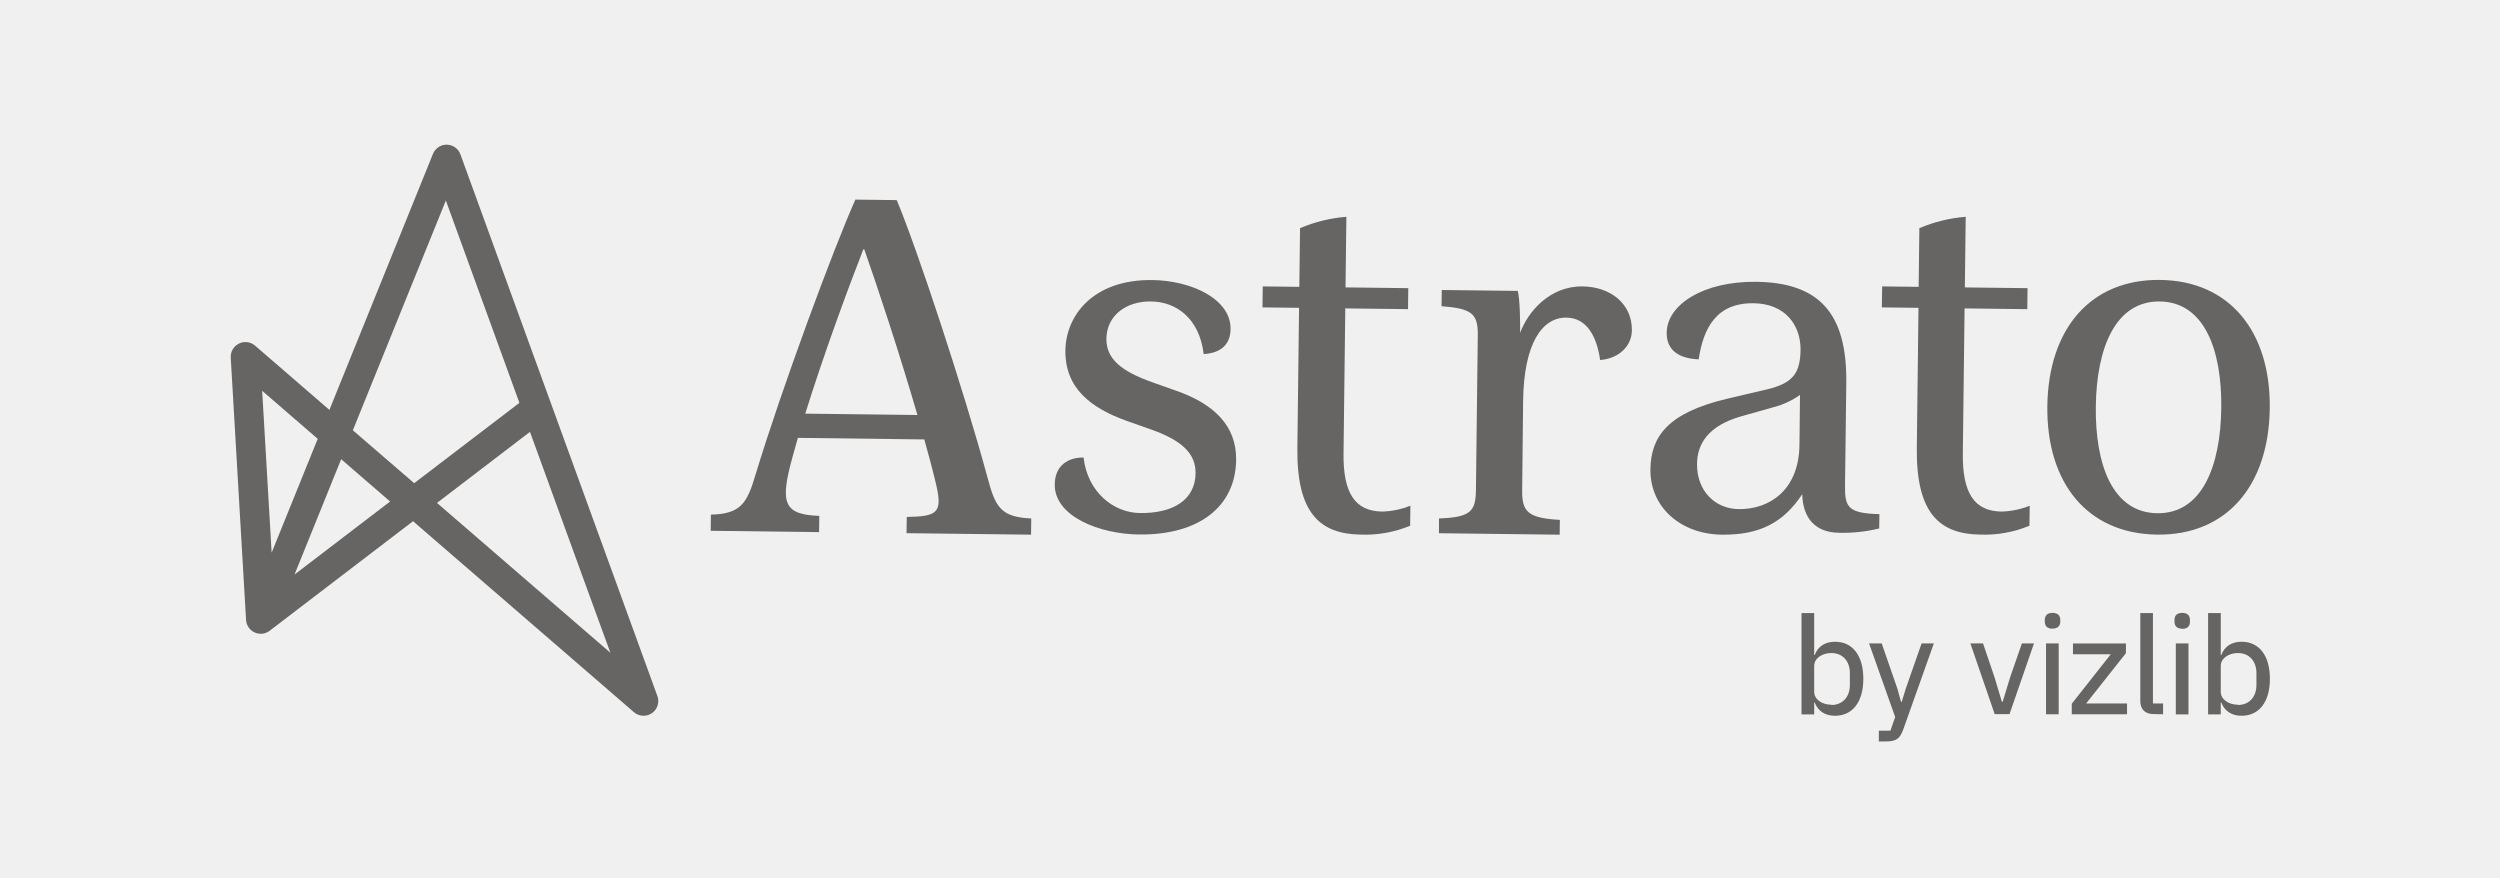
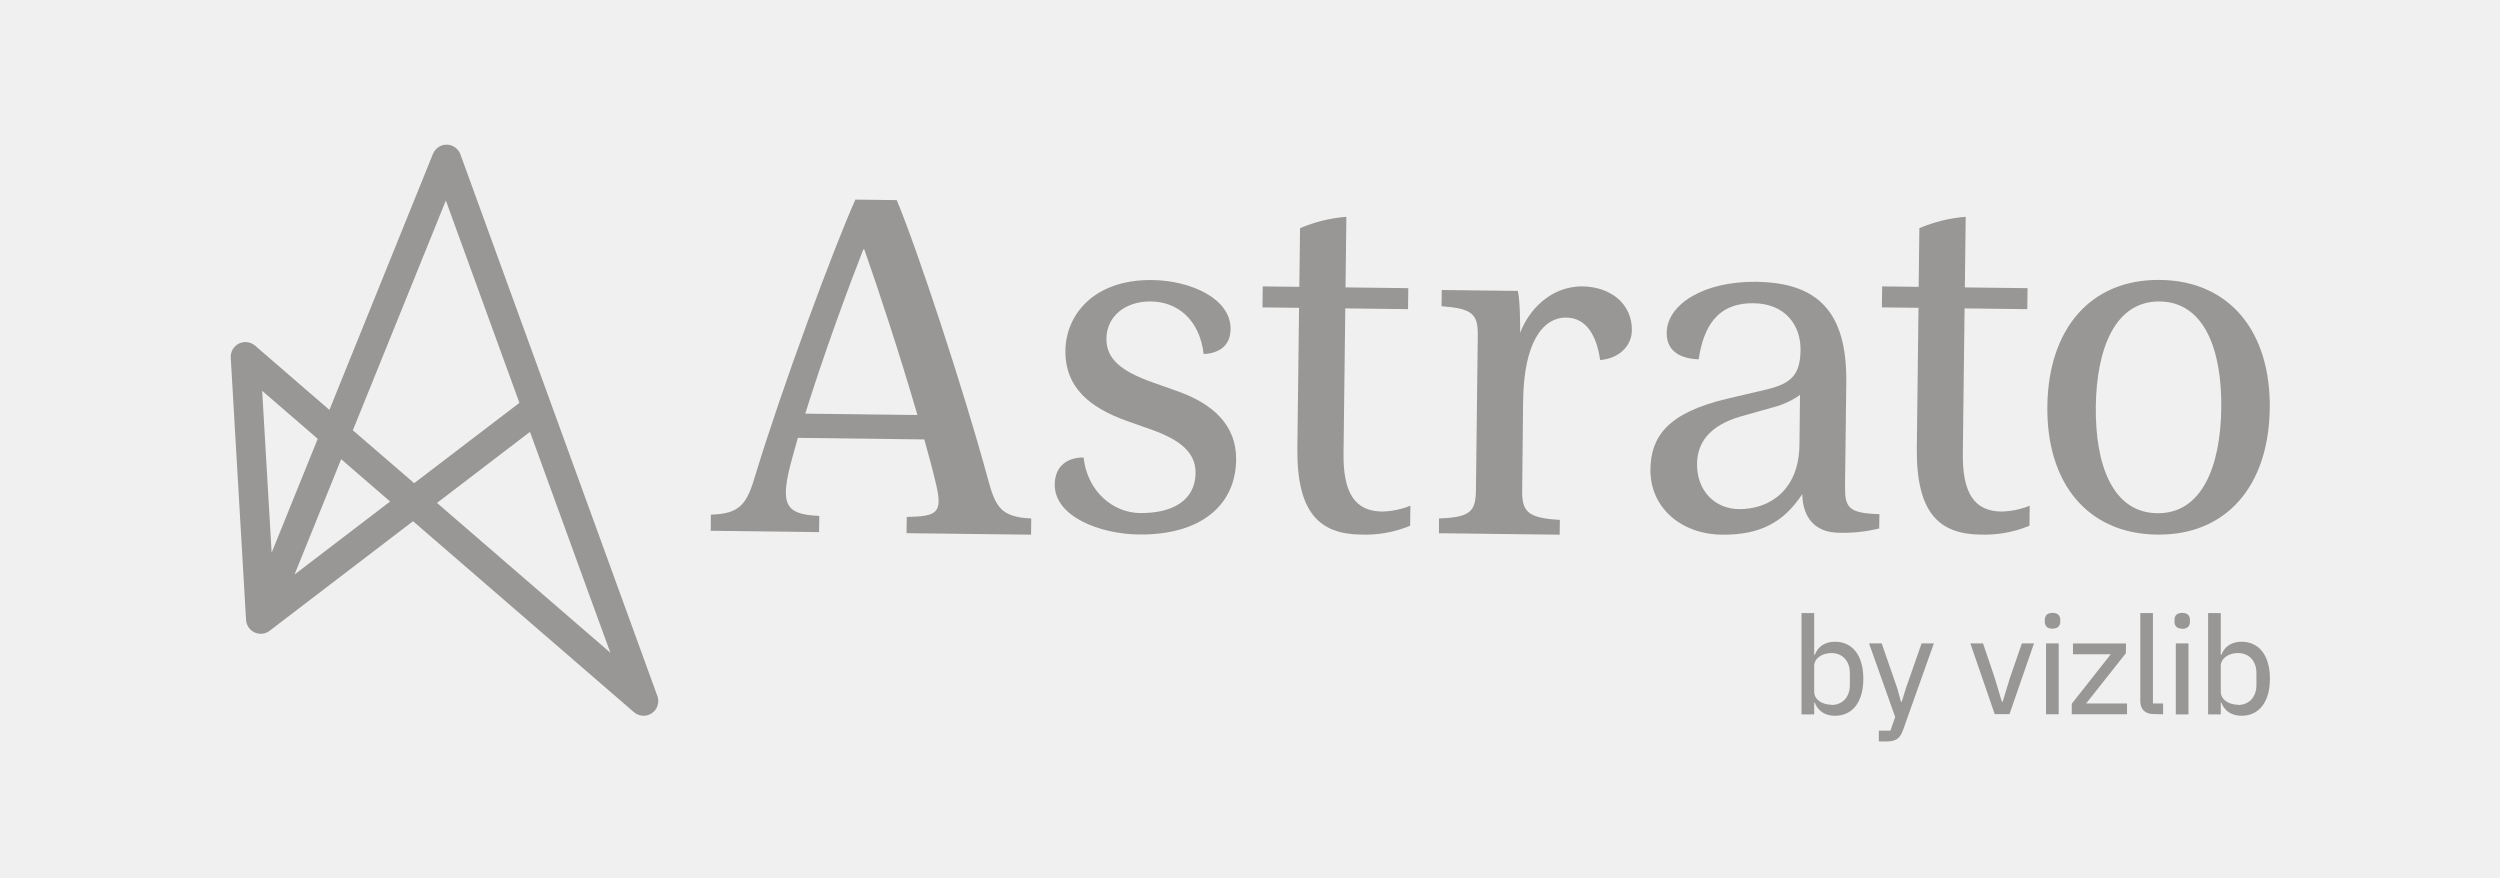
<svg xmlns="http://www.w3.org/2000/svg" width="114" height="40" viewBox="0 0 114 40" fill="none">
  <g clip-path="url(#clip0_1165_2207)">
-     <path d="M36.72 18.862L41.835 18.924C41.023 16.131 40.04 13.16 39.411 11.37H39.368C38.697 13.08 37.555 16.176 36.72 18.863V18.862ZM32.416 23.466C33.781 23.439 34.069 22.942 34.453 21.642C35.65 17.697 38.025 11.287 39.005 9.102L40.891 9.125C41.819 11.333 43.951 17.797 45.029 21.769C45.382 23.078 45.593 23.581 47.025 23.642L47.016 24.381L41.338 24.313L41.348 23.573C42.734 23.547 42.991 23.398 42.687 22.089C42.543 21.478 42.335 20.693 42.148 20.038L36.383 19.967L36.134 20.856C35.547 22.977 35.756 23.461 37.36 23.525L37.35 24.265L32.409 24.204L32.416 23.466Z" fill="#666564" />
-     <path d="M51.382 19.194C49.739 18.605 48.565 17.703 48.582 15.984C48.601 14.397 49.835 12.737 52.544 12.77C54.3 12.791 56.132 13.618 56.114 15.009C56.105 15.813 55.538 16.11 54.888 16.145C54.69 14.513 53.637 13.76 52.489 13.746C51.315 13.732 50.465 14.417 50.452 15.44C50.442 16.353 51.106 16.926 52.574 17.442L53.654 17.825C55.337 18.414 56.387 19.403 56.368 20.968C56.342 23.099 54.679 24.407 51.927 24.373C50.172 24.352 48.078 23.565 48.096 22.086C48.107 21.216 48.717 20.854 49.411 20.862C49.587 22.43 50.768 23.38 51.982 23.395C53.499 23.413 54.504 22.794 54.518 21.577C54.528 20.663 53.865 20.068 52.462 19.575L51.382 19.194Z" fill="#666564" />
-     <path d="M59.237 14.037L57.569 14.017L57.581 13.06L59.249 13.08L59.282 10.405C59.954 10.118 60.667 9.943 61.395 9.886L61.356 13.105L64.218 13.14L64.206 14.097L61.345 14.063L61.265 20.674C61.243 22.501 61.797 23.313 63.032 23.327C63.471 23.315 63.906 23.224 64.314 23.059L64.302 23.974C63.593 24.268 62.828 24.406 62.061 24.378C60.174 24.355 59.126 23.384 59.16 20.428L59.237 14.037Z" fill="#666564" />
-     <path d="M65.618 23.64C67.07 23.593 67.291 23.313 67.303 22.334L67.387 15.288C67.4 14.309 67.121 14.067 65.734 13.963L65.744 13.224L69.212 13.265C69.315 13.68 69.323 14.768 69.317 15.181C69.677 14.206 70.666 13.045 72.162 13.06C73.463 13.075 74.428 13.871 74.414 15.063C74.404 15.824 73.769 16.359 72.966 16.416C72.806 15.304 72.339 14.494 71.429 14.483C70.323 14.469 69.486 15.661 69.454 18.287L69.411 22.36C69.398 23.339 69.677 23.625 71.129 23.707L71.121 24.382L65.616 24.315L65.618 23.64Z" fill="#666564" />
-     <path d="M82.08 18.008C81.724 18.26 81.327 18.447 80.906 18.559L79.427 18.976C77.861 19.414 77.394 20.272 77.385 21.148C77.37 22.388 78.207 23.203 79.288 23.216C80.676 23.233 82.031 22.357 82.055 20.292L82.08 18.008ZM76.001 15.171C76.016 13.888 77.676 12.821 80.082 12.85C82.943 12.886 84.227 14.271 84.191 17.445L84.133 22.164C84.121 23.143 84.292 23.406 85.701 23.445L85.692 24.097C85.09 24.246 84.471 24.312 83.852 24.294C82.795 24.281 82.208 23.644 82.182 22.534C81.343 23.806 80.273 24.402 78.518 24.381C76.633 24.359 75.239 23.123 75.259 21.405C75.278 19.904 76.049 18.827 78.745 18.185L80.593 17.751C81.695 17.481 82.091 17.074 82.105 15.964C82.118 14.812 81.392 13.843 79.962 13.828C78.272 13.807 77.673 14.953 77.46 16.386C76.658 16.354 75.99 16.042 76.001 15.171Z" fill="#666564" />
-     <path d="M87.483 14.037L85.813 14.017L85.826 13.06L87.491 13.08L87.523 10.405C88.194 10.118 88.908 9.943 89.636 9.886L89.597 13.106L92.457 13.14L92.445 14.098L89.585 14.063L89.505 20.674C89.483 22.501 90.037 23.313 91.272 23.327C91.712 23.315 92.146 23.225 92.554 23.061L92.543 23.974C91.835 24.267 91.073 24.405 90.308 24.378C88.422 24.354 87.374 23.384 87.407 20.426L87.483 14.037Z" fill="#666564" />
-     <path d="M98.488 13.747C96.451 13.722 95.601 15.886 95.569 18.54C95.537 21.195 96.334 23.378 98.371 23.403C100.41 23.429 101.258 21.263 101.29 18.61C101.322 15.957 100.522 13.775 98.488 13.747ZM98.36 24.378C95.19 24.339 93.312 22.032 93.359 18.51C93.406 14.987 95.336 12.727 98.499 12.764C101.663 12.802 103.548 15.11 103.501 18.633C103.454 22.157 101.524 24.42 98.36 24.378Z" fill="#666564" />
-     <path d="M102.049 32.135C101.614 32.135 101.267 31.885 101.267 31.546V30.368C101.267 30.025 101.619 29.779 102.049 29.779C102.564 29.779 102.893 30.147 102.893 30.689V31.237C102.893 31.779 102.564 32.147 102.049 32.147V32.135ZM100.689 32.577H101.267V32.035H101.291C101.44 32.434 101.775 32.639 102.216 32.639C103.023 32.639 103.508 31.998 103.508 30.951C103.508 29.904 103.023 29.263 102.216 29.263C101.775 29.263 101.44 29.468 101.291 29.867H101.267V27.955H100.689V32.577ZM99.217 32.577H99.794V29.338H99.217V32.577ZM99.509 28.676C99.751 28.676 99.861 28.546 99.861 28.36V28.265C99.861 28.078 99.756 27.947 99.509 27.947C99.263 27.947 99.157 28.078 99.157 28.265V28.352C99.157 28.538 99.263 28.669 99.509 28.669V28.676ZM98.637 32.57V32.077H98.174V27.955H97.598V31.973C97.598 32.326 97.802 32.562 98.2 32.562L98.637 32.57ZM96.993 32.57V32.077H95.129L96.942 29.785V29.343H94.527V29.834H96.252L94.472 32.09V32.57H96.993ZM93.299 32.57H93.876V29.338H93.299V32.57ZM93.596 28.665C93.838 28.665 93.948 28.534 93.948 28.348V28.265C93.948 28.078 93.842 27.947 93.596 27.947C93.349 27.947 93.243 28.078 93.243 28.265V28.352C93.243 28.538 93.349 28.669 93.596 28.669V28.665ZM91.633 32.565L92.75 29.338H92.198L91.663 30.883L91.322 31.998H91.285L90.95 30.883L90.426 29.338H89.848L90.959 32.565H91.633ZM86.904 31.4L86.718 32.004H86.687L86.52 31.4L85.805 29.338H85.229L86.42 32.696L86.203 33.319H85.675V33.81H85.992C86.482 33.81 86.637 33.674 86.787 33.268L88.184 29.338H87.625L86.904 31.4ZM83.509 32.135C83.074 32.135 82.727 31.885 82.727 31.546V30.368C82.727 30.025 83.079 29.779 83.509 29.779C84.024 29.779 84.354 30.147 84.354 30.689V31.237C84.354 31.779 84.024 32.147 83.509 32.147V32.135ZM82.149 32.577H82.727V32.035H82.751C82.9 32.434 83.236 32.639 83.677 32.639C84.484 32.639 84.968 31.998 84.968 30.951C84.968 29.904 84.484 29.263 83.677 29.263C83.236 29.263 82.9 29.468 82.751 29.867H82.727V27.955H82.149V32.577Z" fill="#666564" />
-     <path d="M29.975 31.735L28.157 26.734L20.995 7.039C20.949 6.911 20.865 6.801 20.754 6.722C20.644 6.643 20.512 6.599 20.377 6.597C20.241 6.594 20.108 6.633 19.995 6.708C19.882 6.783 19.794 6.891 19.743 7.017L15.021 18.692L11.631 15.761C11.531 15.675 11.408 15.62 11.277 15.603C11.146 15.586 11.013 15.608 10.895 15.667C10.776 15.726 10.678 15.818 10.611 15.933C10.545 16.048 10.514 16.179 10.522 16.312L11.22 28.265C11.227 28.387 11.267 28.505 11.336 28.607C11.404 28.708 11.499 28.788 11.61 28.839C11.72 28.89 11.843 28.91 11.964 28.897C12.085 28.883 12.2 28.837 12.297 28.762L18.834 23.767L28.908 32.476C29.021 32.573 29.162 32.63 29.311 32.638C29.459 32.646 29.606 32.605 29.728 32.52C29.851 32.435 29.941 32.312 29.986 32.17C30.032 32.028 30.028 31.875 29.978 31.735H29.975ZM14.488 20.011L12.387 25.202L11.955 17.822L14.488 20.011ZM13.431 26.198L15.557 20.939L17.788 22.869L13.431 26.198ZM16.09 19.621L20.331 9.144L23.685 18.37L18.886 22.033L16.09 19.621ZM19.927 22.933L24.167 19.693L26.895 27.194L27.834 29.766L19.927 22.933Z" fill="#666564" />
+     <path d="M36.72 18.862L41.835 18.924C41.023 16.131 40.04 13.16 39.411 11.37H39.368C38.697 13.08 37.555 16.176 36.72 18.863V18.862ZM32.416 23.466C33.781 23.439 34.069 22.942 34.453 21.642C35.65 17.697 38.025 11.287 39.005 9.102L40.891 9.125C41.819 11.333 43.951 17.797 45.029 21.769C45.382 23.078 45.593 23.581 47.025 23.642L47.016 24.381L41.338 24.313L41.348 23.573C42.734 23.547 42.991 23.398 42.687 22.089C42.543 21.478 42.335 20.693 42.148 20.038L36.383 19.967L36.134 20.856C35.547 22.977 35.756 23.461 37.36 23.525L37.35 24.265L32.409 24.204L32.416 23.466Z" fill="#999795" />
+     <path d="M51.382 19.194C49.739 18.605 48.565 17.703 48.582 15.984C48.601 14.397 49.835 12.737 52.544 12.77C54.3 12.791 56.132 13.618 56.114 15.009C56.105 15.813 55.538 16.11 54.888 16.145C54.69 14.513 53.637 13.76 52.489 13.746C51.315 13.732 50.465 14.417 50.452 15.44C50.442 16.353 51.106 16.926 52.574 17.442L53.654 17.825C55.337 18.414 56.387 19.403 56.368 20.968C56.342 23.099 54.679 24.407 51.927 24.373C50.172 24.352 48.078 23.565 48.096 22.086C48.107 21.216 48.717 20.854 49.411 20.862C49.587 22.43 50.768 23.38 51.982 23.395C53.499 23.413 54.504 22.794 54.518 21.577C54.528 20.663 53.865 20.068 52.462 19.575L51.382 19.194Z" fill="#999795" />
+     <path d="M59.237 14.037L57.569 14.017L57.581 13.06L59.249 13.08L59.282 10.405C59.954 10.118 60.667 9.943 61.395 9.886L61.356 13.105L64.218 13.14L64.206 14.097L61.345 14.063L61.265 20.674C61.243 22.501 61.797 23.313 63.032 23.327C63.471 23.315 63.906 23.224 64.314 23.059L64.302 23.974C63.593 24.268 62.828 24.406 62.061 24.378C60.174 24.355 59.126 23.384 59.16 20.428L59.237 14.037Z" fill="#999795" />
+     <path d="M65.618 23.64C67.07 23.593 67.291 23.313 67.303 22.334L67.387 15.288C67.4 14.309 67.121 14.067 65.734 13.963L65.744 13.224L69.212 13.265C69.315 13.68 69.323 14.768 69.317 15.181C69.677 14.206 70.666 13.045 72.162 13.06C73.463 13.075 74.428 13.871 74.414 15.063C74.404 15.824 73.769 16.359 72.966 16.416C72.806 15.304 72.339 14.494 71.429 14.483C70.323 14.469 69.486 15.661 69.454 18.287L69.411 22.36C69.398 23.339 69.677 23.625 71.129 23.707L71.121 24.382L65.616 24.315L65.618 23.64Z" fill="#999795" />
+     <path d="M82.08 18.008C81.724 18.26 81.327 18.447 80.906 18.559L79.427 18.976C77.861 19.414 77.394 20.272 77.385 21.148C77.37 22.388 78.207 23.203 79.288 23.216C80.676 23.233 82.031 22.357 82.055 20.292L82.08 18.008ZM76.001 15.171C76.016 13.888 77.676 12.821 80.082 12.85C82.943 12.886 84.227 14.271 84.191 17.445L84.133 22.164C84.121 23.143 84.292 23.406 85.701 23.445L85.692 24.097C85.09 24.246 84.471 24.312 83.852 24.294C82.795 24.281 82.208 23.644 82.182 22.534C81.343 23.806 80.273 24.402 78.518 24.381C76.633 24.359 75.239 23.123 75.259 21.405C75.278 19.904 76.049 18.827 78.745 18.185L80.593 17.751C81.695 17.481 82.091 17.074 82.105 15.964C82.118 14.812 81.392 13.843 79.962 13.828C78.272 13.807 77.673 14.953 77.46 16.386C76.658 16.354 75.99 16.042 76.001 15.171Z" fill="#999795" />
+     <path d="M87.483 14.037L85.813 14.017L85.826 13.06L87.491 13.08L87.523 10.405C88.194 10.118 88.908 9.943 89.636 9.886L89.597 13.106L92.457 13.14L92.445 14.098L89.585 14.063L89.505 20.674C89.483 22.501 90.037 23.313 91.272 23.327C91.712 23.315 92.146 23.225 92.554 23.061L92.543 23.974C91.835 24.267 91.073 24.405 90.308 24.378C88.422 24.354 87.374 23.384 87.407 20.426L87.483 14.037Z" fill="#999795" />
+     <path d="M98.488 13.747C96.451 13.722 95.601 15.886 95.569 18.54C95.537 21.195 96.334 23.378 98.371 23.403C100.41 23.429 101.258 21.263 101.29 18.61C101.322 15.957 100.522 13.775 98.488 13.747ZM98.36 24.378C95.19 24.339 93.312 22.032 93.359 18.51C93.406 14.987 95.336 12.727 98.499 12.764C101.663 12.802 103.548 15.11 103.501 18.633C103.454 22.157 101.524 24.42 98.36 24.378Z" fill="#999795" />
+     <path d="M102.049 32.135C101.614 32.135 101.267 31.885 101.267 31.546V30.368C101.267 30.025 101.619 29.779 102.049 29.779C102.564 29.779 102.893 30.147 102.893 30.689V31.237C102.893 31.779 102.564 32.147 102.049 32.147V32.135ZM100.689 32.577H101.267V32.035H101.291C101.44 32.434 101.775 32.639 102.216 32.639C103.023 32.639 103.508 31.998 103.508 30.951C103.508 29.904 103.023 29.263 102.216 29.263C101.775 29.263 101.44 29.468 101.291 29.867H101.267V27.955H100.689V32.577ZM99.217 32.577H99.794V29.338H99.217V32.577ZM99.509 28.676C99.751 28.676 99.861 28.546 99.861 28.36V28.265C99.861 28.078 99.756 27.947 99.509 27.947C99.263 27.947 99.157 28.078 99.157 28.265V28.352C99.157 28.538 99.263 28.669 99.509 28.669V28.676ZM98.637 32.57V32.077H98.174V27.955H97.598V31.973C97.598 32.326 97.802 32.562 98.2 32.562L98.637 32.57ZM96.993 32.57V32.077H95.129L96.942 29.785V29.343H94.527V29.834H96.252L94.472 32.09V32.57H96.993ZM93.299 32.57H93.876V29.338H93.299V32.57ZM93.596 28.665C93.838 28.665 93.948 28.534 93.948 28.348V28.265C93.948 28.078 93.842 27.947 93.596 27.947C93.349 27.947 93.243 28.078 93.243 28.265V28.352C93.243 28.538 93.349 28.669 93.596 28.669V28.665ZM91.633 32.565L92.75 29.338H92.198L91.663 30.883L91.322 31.998H91.285L90.95 30.883L90.426 29.338H89.848L90.959 32.565H91.633ZM86.904 31.4L86.718 32.004H86.687L86.52 31.4L85.805 29.338H85.229L86.42 32.696L86.203 33.319H85.675V33.81H85.992C86.482 33.81 86.637 33.674 86.787 33.268L88.184 29.338H87.625L86.904 31.4ZM83.509 32.135C83.074 32.135 82.727 31.885 82.727 31.546V30.368C82.727 30.025 83.079 29.779 83.509 29.779C84.024 29.779 84.354 30.147 84.354 30.689V31.237C84.354 31.779 84.024 32.147 83.509 32.147V32.135ZM82.149 32.577H82.727V32.035H82.751C82.9 32.434 83.236 32.639 83.677 32.639C84.484 32.639 84.968 31.998 84.968 30.951C84.968 29.904 84.484 29.263 83.677 29.263C83.236 29.263 82.9 29.468 82.751 29.867H82.727V27.955H82.149V32.577Z" fill="#999795" />
+     <path d="M29.975 31.735L28.157 26.734L20.995 7.039C20.949 6.911 20.865 6.801 20.754 6.722C20.644 6.643 20.512 6.599 20.377 6.597C20.241 6.594 20.108 6.633 19.995 6.708C19.882 6.783 19.794 6.891 19.743 7.017L15.021 18.692L11.631 15.761C11.531 15.675 11.408 15.62 11.277 15.603C11.146 15.586 11.013 15.608 10.895 15.667C10.776 15.726 10.678 15.818 10.611 15.933C10.545 16.048 10.514 16.179 10.522 16.312L11.22 28.265C11.227 28.387 11.267 28.505 11.336 28.607C11.404 28.708 11.499 28.788 11.61 28.839C11.72 28.89 11.843 28.91 11.964 28.897C12.085 28.883 12.2 28.837 12.297 28.762L18.834 23.767L28.908 32.476C29.021 32.573 29.162 32.63 29.311 32.638C29.459 32.646 29.606 32.605 29.728 32.52C29.851 32.435 29.941 32.312 29.986 32.17C30.032 32.028 30.028 31.875 29.978 31.735H29.975ZM14.488 20.011L12.387 25.202L11.955 17.822L14.488 20.011ZM13.431 26.198L15.557 20.939L17.788 22.869L13.431 26.198ZM16.09 19.621L20.331 9.144L23.685 18.37L18.886 22.033L16.09 19.621ZM19.927 22.933L24.167 19.693L26.895 27.194L27.834 29.766L19.927 22.933Z" fill="#999795" />
  </g>
  <defs>
    <clipPath id="clip0_1165_2207">
      <rect width="93.333" height="28" fill="white" transform="translate(10.3589 6)" />
    </clipPath>
  </defs>
</svg>
